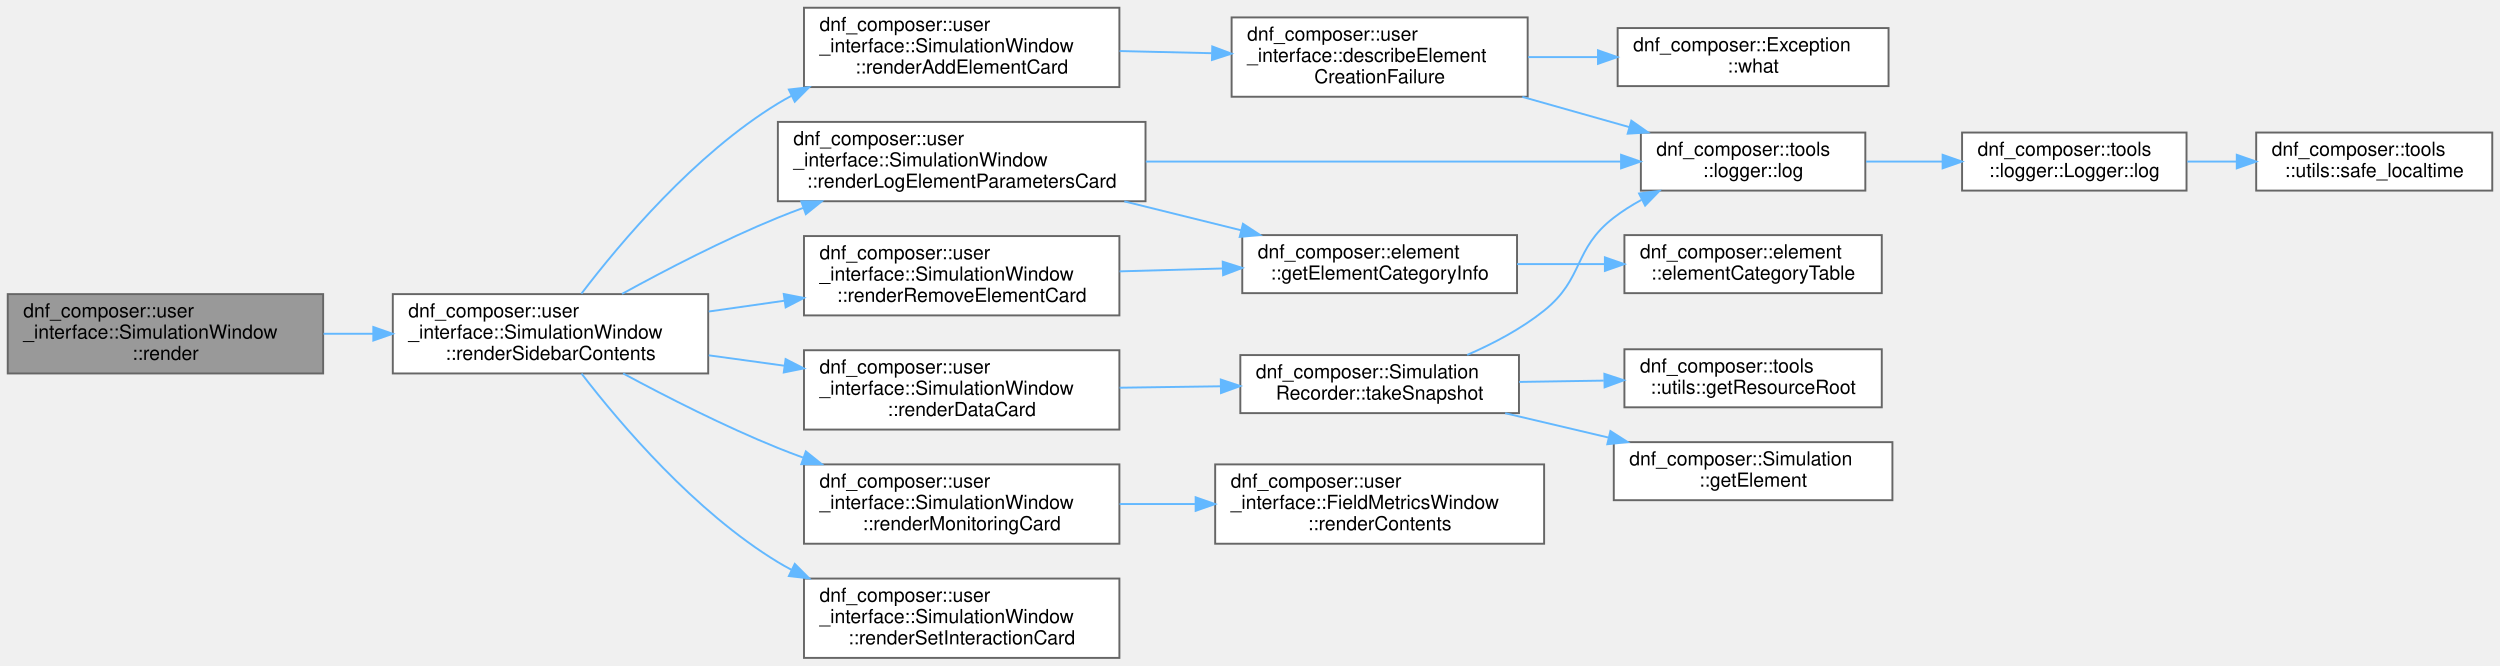
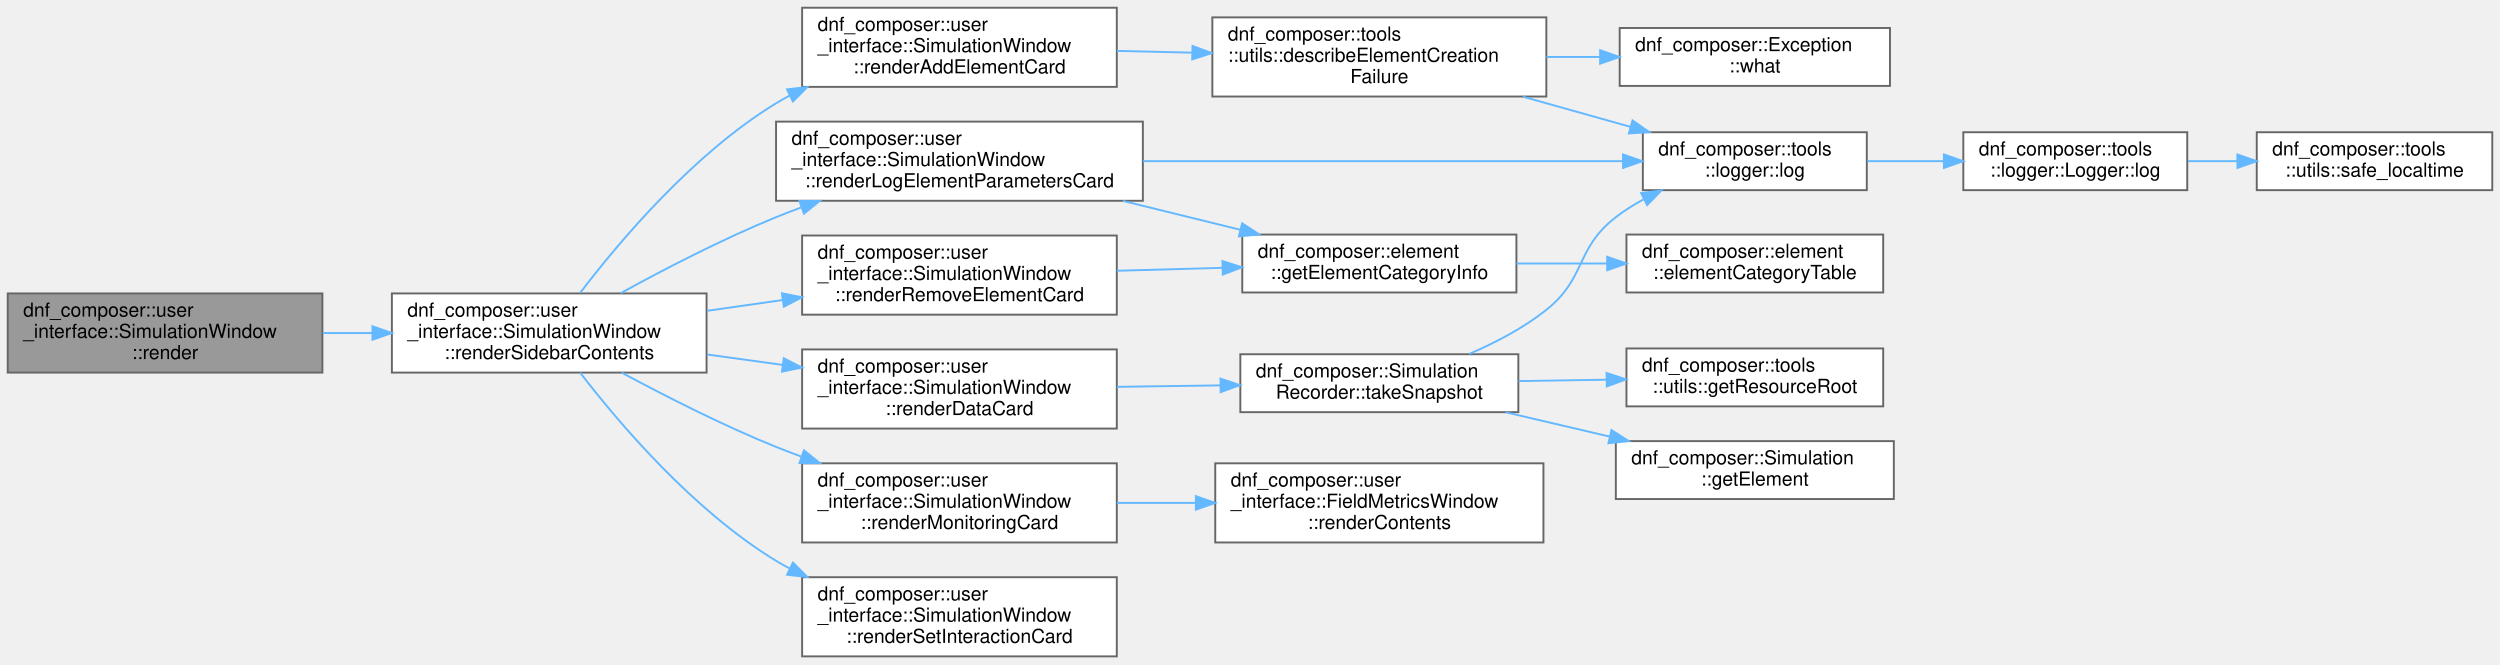
- <svg xmlns="http://www.w3.org/2000/svg" xmlns:xlink="http://www.w3.org/1999/xlink" width="1292pt" height="344pt" viewBox="0.00 0.00 1292.00 344.00">
+ <svg xmlns="http://www.w3.org/2000/svg" xmlns:xlink="http://www.w3.org/1999/xlink" width="1295pt" height="344pt" viewBox="0.00 0.00 1295.00 344.00">
  <g id="graph0" class="graph" transform="scale(1 1) rotate(0) translate(4 340)">
    <g id="Node000001" class="node">
      <g id="a_Node000001">
        <a xlink:title=" ">
          <polygon fill="#999999" stroke="#666666" points="163,-188 0,-188 0,-147 163,-147 163,-188" />
          <text text-anchor="start" x="8" y="-176" font-family="Helvetica,sans-Serif" font-size="10.00">dnf_composer::user</text>
          <text text-anchor="start" x="8" y="-165" font-family="Helvetica,sans-Serif" font-size="10.00">_interface::SimulationWindow</text>
          <text text-anchor="middle" x="81.5" y="-154" font-family="Helvetica,sans-Serif" font-size="10.00">::render</text>
        </a>
      </g>
    </g>
    <g id="Node000002" class="node">
      <g id="a_Node000002">
        <a xlink:href="classdnf__composer_1_1user__interface_1_1SimulationWindow.html#ab1d68a0e88f02379e326b7b73170f8b8" target="_top" xlink:title=" ">
          <polygon fill="white" stroke="#666666" points="362,-188 199,-188 199,-147 362,-147 362,-188" />
          <text text-anchor="start" x="207" y="-176" font-family="Helvetica,sans-Serif" font-size="10.00">dnf_composer::user</text>
          <text text-anchor="start" x="207" y="-165" font-family="Helvetica,sans-Serif" font-size="10.00">_interface::SimulationWindow</text>
          <text text-anchor="middle" x="280.5" y="-154" font-family="Helvetica,sans-Serif" font-size="10.00">::renderSidebarContents</text>
        </a>
      </g>
    </g>
    <g id="edge1_Node000001_Node000002" class="edge">
      <g id="a_edge1_Node000001_Node000002">
        <a xlink:title=" ">
          <path fill="none" stroke="#63b8ff" d="M163.2,-167.5C171.67,-167.5 180.33,-167.5 188.91,-167.5" />
          <polygon fill="#63b8ff" stroke="#63b8ff" points="188.93,-171 198.93,-167.5 188.93,-164 188.93,-171" />
        </a>
      </g>
    </g>
    <g id="Node000003" class="node">
      <g id="a_Node000003">
        <a xlink:href="classdnf__composer_1_1user__interface_1_1SimulationWindow.html#affb52c7f20aea6a3f5b1c62285bf6438" target="_top" xlink:title=" ">
          <polygon fill="white" stroke="#666666" points="574.5,-336 411.5,-336 411.5,-295 574.5,-295 574.5,-336" />
          <text text-anchor="start" x="419.5" y="-324" font-family="Helvetica,sans-Serif" font-size="10.00">dnf_composer::user</text>
          <text text-anchor="start" x="419.5" y="-313" font-family="Helvetica,sans-Serif" font-size="10.00">_interface::SimulationWindow</text>
          <text text-anchor="middle" x="493" y="-302" font-family="Helvetica,sans-Serif" font-size="10.00">::renderAddElementCard</text>
        </a>
      </g>
    </g>
    <g id="edge2_Node000002_Node000003" class="edge">
      <g id="a_edge2_Node000002_Node000003">
        <a xlink:title=" ">
          <path fill="none" stroke="#63b8ff" d="M296.48,-188.24C316.67,-214.75 355.05,-260.31 398,-286.5 400.31,-287.91 402.7,-289.26 405.14,-290.54" />
          <polygon fill="#63b8ff" stroke="#63b8ff" points="403.68,-293.72 414.2,-294.94 406.73,-287.42 403.68,-293.72" />
        </a>
      </g>
    </g>
    <g id="Node000009" class="node">
      <g id="a_Node000009">
        <a xlink:href="classdnf__composer_1_1user__interface_1_1SimulationWindow.html#a8e2eae386da6e58b71b9e681b5bd2abc" target="_top" xlink:title=" ">
          <polygon fill="white" stroke="#666666" points="574.5,-159 411.5,-159 411.5,-118 574.5,-118 574.5,-159" />
          <text text-anchor="start" x="419.5" y="-147" font-family="Helvetica,sans-Serif" font-size="10.00">dnf_composer::user</text>
          <text text-anchor="start" x="419.5" y="-136" font-family="Helvetica,sans-Serif" font-size="10.00">_interface::SimulationWindow</text>
          <text text-anchor="middle" x="493" y="-125" font-family="Helvetica,sans-Serif" font-size="10.00">::renderDataCard</text>
        </a>
      </g>
    </g>
    <g id="edge8_Node000002_Node000009" class="edge">
      <g id="a_edge8_Node000002_Node000009">
        <a xlink:title=" ">
          <path fill="none" stroke="#63b8ff" d="M362.28,-156.37C375,-154.62 388.22,-152.8 401.15,-151.02" />
          <polygon fill="#63b8ff" stroke="#63b8ff" points="402,-154.43 411.43,-149.6 401.05,-147.5 402,-154.43" />
        </a>
      </g>
    </g>
    <g id="Node000013" class="node">
      <g id="a_Node000013">
        <a xlink:href="classdnf__composer_1_1user__interface_1_1SimulationWindow.html#a3630c30901d2b73b1eaa20b40825f6f4" target="_top" xlink:title=" ">
          <polygon fill="white" stroke="#666666" points="588,-277 398,-277 398,-236 588,-236 588,-277" />
          <text text-anchor="start" x="406" y="-265" font-family="Helvetica,sans-Serif" font-size="10.00">dnf_composer::user</text>
          <text text-anchor="start" x="406" y="-254" font-family="Helvetica,sans-Serif" font-size="10.00">_interface::SimulationWindow</text>
          <text text-anchor="middle" x="493" y="-243" font-family="Helvetica,sans-Serif" font-size="10.00">::renderLogElementParametersCard</text>
        </a>
      </g>
    </g>
    <g id="edge13_Node000002_Node000013" class="edge">
      <g id="a_edge13_Node000002_Node000013">
        <a xlink:title=" ">
          <path fill="none" stroke="#63b8ff" d="M317.45,-188.11C340.09,-200.56 370.19,-216.15 398,-227.5 402.21,-229.22 406.55,-230.89 410.96,-232.51" />
          <polygon fill="#63b8ff" stroke="#63b8ff" points="410.1,-235.92 420.7,-235.96 412.45,-229.32 410.1,-235.92" />
        </a>
      </g>
    </g>
    <g id="Node000016" class="node">
      <g id="a_Node000016">
        <a xlink:href="classdnf__composer_1_1user__interface_1_1SimulationWindow.html#ab231a4f0beb49a70451d8dc65baaa483" target="_top" xlink:title=" ">
          <polygon fill="white" stroke="#666666" points="574.5,-100 411.5,-100 411.5,-59 574.5,-59 574.5,-100" />
          <text text-anchor="start" x="419.5" y="-88" font-family="Helvetica,sans-Serif" font-size="10.00">dnf_composer::user</text>
          <text text-anchor="start" x="419.5" y="-77" font-family="Helvetica,sans-Serif" font-size="10.00">_interface::SimulationWindow</text>
          <text text-anchor="middle" x="493" y="-66" font-family="Helvetica,sans-Serif" font-size="10.00">::renderMonitoringCard</text>
        </a>
      </g>
    </g>
    <g id="edge17_Node000002_Node000016" class="edge">
      <g id="a_edge17_Node000002_Node000016">
        <a xlink:title=" ">
          <path fill="none" stroke="#63b8ff" d="M318.01,-147C340.6,-134.82 370.46,-119.63 398,-108.5 402.21,-106.8 406.56,-105.14 410.98,-103.53" />
          <polygon fill="#63b8ff" stroke="#63b8ff" points="412.46,-106.72 420.72,-100.09 410.12,-100.12 412.46,-106.72" />
        </a>
      </g>
    </g>
    <g id="Node000018" class="node">
      <g id="a_Node000018">
        <a xlink:href="classdnf__composer_1_1user__interface_1_1SimulationWindow.html#a58938ca889b91293bb674ffdef45b226" target="_top" xlink:title=" ">
          <polygon fill="white" stroke="#666666" points="574.5,-218 411.5,-218 411.5,-177 574.5,-177 574.5,-218" />
          <text text-anchor="start" x="419.5" y="-206" font-family="Helvetica,sans-Serif" font-size="10.00">dnf_composer::user</text>
          <text text-anchor="start" x="419.5" y="-195" font-family="Helvetica,sans-Serif" font-size="10.00">_interface::SimulationWindow</text>
          <text text-anchor="middle" x="493" y="-184" font-family="Helvetica,sans-Serif" font-size="10.00">::renderRemoveElementCard</text>
        </a>
      </g>
    </g>
    <g id="edge19_Node000002_Node000018" class="edge">
      <g id="a_edge19_Node000002_Node000018">
        <a xlink:title=" ">
          <path fill="none" stroke="#63b8ff" d="M362.28,-179.01C375.13,-180.84 388.48,-182.75 401.53,-184.61" />
          <polygon fill="#63b8ff" stroke="#63b8ff" points="401.04,-188.07 411.43,-186.02 402.03,-181.14 401.04,-188.07" />
        </a>
      </g>
    </g>
    <g id="Node000019" class="node">
      <g id="a_Node000019">
        <a xlink:href="classdnf__composer_1_1user__interface_1_1SimulationWindow.html#a1752634b611833df6dc90fe09952eaef" target="_top" xlink:title=" ">
          <polygon fill="white" stroke="#666666" points="574.5,-41 411.5,-41 411.5,0 574.5,0 574.5,-41" />
          <text text-anchor="start" x="419.5" y="-29" font-family="Helvetica,sans-Serif" font-size="10.00">dnf_composer::user</text>
          <text text-anchor="start" x="419.5" y="-18" font-family="Helvetica,sans-Serif" font-size="10.00">_interface::SimulationWindow</text>
          <text text-anchor="middle" x="493" y="-7" font-family="Helvetica,sans-Serif" font-size="10.00">::renderSetInteractionCard</text>
        </a>
      </g>
    </g>
    <g id="edge21_Node000002_Node000019" class="edge">
      <g id="a_edge21_Node000002_Node000019">
        <a xlink:title=" ">
          <path fill="none" stroke="#63b8ff" d="M296.52,-146.94C316.75,-120.66 355.18,-75.49 398,-49.5 400.32,-48.09 402.7,-46.75 405.15,-45.47" />
          <polygon fill="#63b8ff" stroke="#63b8ff" points="406.74,-48.59 414.22,-41.09 403.69,-42.29 406.74,-48.59" />
        </a>
      </g>
    </g>
    <g id="Node000004" class="node">
      <g id="a_Node000004">
-         <a xlink:href="namespacednf__composer_1_1user__interface.html#ab42c898e40981214ddea65c88b1faa38" target="_top" xlink:title="Run an element-creation step and turn any failure into a message.">
-           <polygon fill="white" stroke="#666666" points="785.5,-331 632.5,-331 632.5,-290 785.5,-290 785.5,-331" />
-           <text text-anchor="start" x="640.5" y="-319" font-family="Helvetica,sans-Serif" font-size="10.00">dnf_composer::user</text>
-           <text text-anchor="start" x="640.5" y="-308" font-family="Helvetica,sans-Serif" font-size="10.00">_interface::describeElement</text>
-           <text text-anchor="middle" x="709" y="-297" font-family="Helvetica,sans-Serif" font-size="10.00">CreationFailure</text>
+         <a xlink:href="namespacednf__composer_1_1tools_1_1utils.html#a3ca715863a6dcaec1bae0e06d949b7ff" target="_top" xlink:title="Run a step and turn any failure into a message.">
+           <polygon fill="white" stroke="#666666" points="797,-331 624,-331 624,-290 797,-290 797,-331" />
+           <text text-anchor="start" x="632" y="-319" font-family="Helvetica,sans-Serif" font-size="10.00">dnf_composer::tools</text>
+           <text text-anchor="start" x="632" y="-308" font-family="Helvetica,sans-Serif" font-size="10.00">::utils::describeElementCreation</text>
+           <text text-anchor="middle" x="710.5" y="-297" font-family="Helvetica,sans-Serif" font-size="10.00">Failure</text>
        </a>
      </g>
    </g>
    <g id="edge3_Node000003_Node000004" class="edge">
      <g id="a_edge3_Node000003_Node000004">
        <a xlink:title=" ">
-           <path fill="none" stroke="#63b8ff" d="M574.6,-313.62C590.15,-313.25 606.49,-312.87 622.2,-312.5" />
-           <polygon fill="#63b8ff" stroke="#63b8ff" points="622.5,-316 632.42,-312.27 622.34,-309 622.5,-316" />
+           <path fill="none" stroke="#63b8ff" d="M574.55,-313.63C587.19,-313.34 600.37,-313.03 613.32,-312.73" />
+           <polygon fill="#63b8ff" stroke="#63b8ff" points="613.72,-316.22 623.64,-312.49 613.56,-309.23 613.72,-316.22" />
        </a>
      </g>
    </g>
    <g id="Node000005" class="node">
      <g id="a_Node000005">
        <a xlink:href="namespacednf__composer_1_1tools_1_1logger.html#af64ef64b3026606a73972fdcae2ca87a" target="_top" xlink:title=" ">
-           <polygon fill="white" stroke="#666666" points="960,-271.5 844,-271.5 844,-241.5 960,-241.5 960,-271.5" />
-           <text text-anchor="start" x="852" y="-259.5" font-family="Helvetica,sans-Serif" font-size="10.00">dnf_composer::tools</text>
-           <text text-anchor="middle" x="902" y="-248.5" font-family="Helvetica,sans-Serif" font-size="10.00">::logger::log</text>
+           <polygon fill="white" stroke="#666666" points="963,-271.5 847,-271.5 847,-241.5 963,-241.5 963,-271.5" />
+           <text text-anchor="start" x="855" y="-259.5" font-family="Helvetica,sans-Serif" font-size="10.00">dnf_composer::tools</text>
+           <text text-anchor="middle" x="905" y="-248.5" font-family="Helvetica,sans-Serif" font-size="10.00">::logger::log</text>
        </a>
      </g>
    </g>
    <g id="edge4_Node000004_Node000005" class="edge">
      <g id="a_edge4_Node000004_Node000005">
        <a xlink:title=" ">
-           <path fill="none" stroke="#63b8ff" d="M782.75,-289.93C800.99,-284.78 820.4,-279.29 838.11,-274.28" />
-           <polygon fill="#63b8ff" stroke="#63b8ff" points="839.08,-277.64 847.75,-271.55 837.18,-270.91 839.08,-277.64" />
+           <path fill="none" stroke="#63b8ff" d="M784.83,-289.93C803.2,-284.78 822.77,-279.29 840.61,-274.28" />
+           <polygon fill="#63b8ff" stroke="#63b8ff" points="841.65,-277.62 850.34,-271.55 839.76,-270.89 841.65,-277.62" />
        </a>
      </g>
    </g>
    <g id="Node000008" class="node">
      <g id="a_Node000008">
        <a xlink:href="classdnf__composer_1_1Exception.html#a52961c9cc2656b73d7767f5a3840a4b5" target="_top" xlink:title=" ">
-           <polygon fill="white" stroke="#666666" points="972,-325.5 832,-325.5 832,-295.5 972,-295.5 972,-325.5" />
-           <text text-anchor="start" x="840" y="-313.5" font-family="Helvetica,sans-Serif" font-size="10.00">dnf_composer::Exception</text>
-           <text text-anchor="middle" x="902" y="-302.5" font-family="Helvetica,sans-Serif" font-size="10.00">::what</text>
+           <polygon fill="white" stroke="#666666" points="975,-325.5 835,-325.5 835,-295.5 975,-295.5 975,-325.5" />
+           <text text-anchor="start" x="843" y="-313.5" font-family="Helvetica,sans-Serif" font-size="10.00">dnf_composer::Exception</text>
+           <text text-anchor="middle" x="905" y="-302.5" font-family="Helvetica,sans-Serif" font-size="10.00">::what</text>
        </a>
      </g>
    </g>
    <g id="edge7_Node000004_Node000008" class="edge">
      <g id="a_edge7_Node000004_Node000008">
        <a xlink:title=" ">
-           <path fill="none" stroke="#63b8ff" d="M785.76,-310.5C797.52,-310.5 809.7,-310.5 821.54,-310.5" />
-           <polygon fill="#63b8ff" stroke="#63b8ff" points="821.84,-314 831.84,-310.5 821.84,-307 821.84,-314" />
+           <path fill="none" stroke="#63b8ff" d="M797.05,-310.5C806.25,-310.5 815.57,-310.5 824.69,-310.5" />
+           <polygon fill="#63b8ff" stroke="#63b8ff" points="824.87,-314 834.87,-310.5 824.87,-307 824.87,-314" />
        </a>
      </g>
    </g>
    <g id="Node000006" class="node">
      <g id="a_Node000006">
        <a xlink:href="classdnf__composer_1_1tools_1_1logger_1_1Logger.html#afb1ee0f96356dacc5d6ff7bde232982b" target="_top" xlink:title=" ">
-           <polygon fill="white" stroke="#666666" points="1126,-271.5 1010,-271.5 1010,-241.5 1126,-241.5 1126,-271.5" />
-           <text text-anchor="start" x="1018" y="-259.5" font-family="Helvetica,sans-Serif" font-size="10.00">dnf_composer::tools</text>
-           <text text-anchor="middle" x="1068" y="-248.5" font-family="Helvetica,sans-Serif" font-size="10.00">::logger::Logger::log</text>
+           <polygon fill="white" stroke="#666666" points="1129,-271.5 1013,-271.5 1013,-241.5 1129,-241.5 1129,-271.5" />
+           <text text-anchor="start" x="1021" y="-259.5" font-family="Helvetica,sans-Serif" font-size="10.00">dnf_composer::tools</text>
+           <text text-anchor="middle" x="1071" y="-248.5" font-family="Helvetica,sans-Serif" font-size="10.00">::logger::Logger::log</text>
        </a>
      </g>
    </g>
    <g id="edge5_Node000005_Node000006" class="edge">
      <g id="a_edge5_Node000005_Node000006">
        <a xlink:title=" ">
-           <path fill="none" stroke="#63b8ff" d="M960.36,-256.5C973.04,-256.5 986.59,-256.5 999.63,-256.5" />
-           <polygon fill="#63b8ff" stroke="#63b8ff" points="999.95,-260 1009.95,-256.5 999.95,-253 999.95,-260" />
+           <path fill="none" stroke="#63b8ff" d="M963.36,-256.5C976.04,-256.5 989.59,-256.5 1002.63,-256.5" />
+           <polygon fill="#63b8ff" stroke="#63b8ff" points="1002.95,-260 1012.95,-256.5 1002.95,-253 1002.95,-260" />
        </a>
      </g>
    </g>
    <g id="Node000007" class="node">
      <g id="a_Node000007">
        <a xlink:href="namespacednf__composer_1_1tools_1_1utils.html#a9b9ee760b745eb4a1dfabacac1c026d2" target="_top" xlink:title=" ">
-           <polygon fill="white" stroke="#666666" points="1284,-271.5 1162,-271.5 1162,-241.5 1284,-241.5 1284,-271.5" />
-           <text text-anchor="start" x="1170" y="-259.5" font-family="Helvetica,sans-Serif" font-size="10.00">dnf_composer::tools</text>
-           <text text-anchor="middle" x="1223" y="-248.5" font-family="Helvetica,sans-Serif" font-size="10.00">::utils::safe_localtime</text>
+           <polygon fill="white" stroke="#666666" points="1287,-271.5 1165,-271.5 1165,-241.5 1287,-241.5 1287,-271.5" />
+           <text text-anchor="start" x="1173" y="-259.5" font-family="Helvetica,sans-Serif" font-size="10.00">dnf_composer::tools</text>
+           <text text-anchor="middle" x="1226" y="-248.5" font-family="Helvetica,sans-Serif" font-size="10.00">::utils::safe_localtime</text>
        </a>
      </g>
    </g>
    <g id="edge6_Node000006_Node000007" class="edge">
      <g id="a_edge6_Node000006_Node000007">
        <a xlink:title=" ">
-           <path fill="none" stroke="#63b8ff" d="M1126.41,-256.5C1134.67,-256.5 1143.24,-256.5 1151.72,-256.5" />
-           <polygon fill="#63b8ff" stroke="#63b8ff" points="1151.97,-260 1161.97,-256.5 1151.97,-253 1151.97,-260" />
+           <path fill="none" stroke="#63b8ff" d="M1129.41,-256.5C1137.67,-256.5 1146.24,-256.5 1154.72,-256.5" />
+           <polygon fill="#63b8ff" stroke="#63b8ff" points="1154.97,-260 1164.97,-256.5 1154.97,-253 1154.97,-260" />
        </a>
      </g>
    </g>
    <g id="Node000010" class="node">
      <g id="a_Node000010">
        <a xlink:href="classdnf__composer_1_1SimulationRecorder.html#ad6a67166f5f8420901788dd360115e46" target="_top" xlink:title="Write a single-row snapshot CSV for the given element/component. Output path: data/&lt;simName&gt;/exports/...">
-           <polygon fill="white" stroke="#666666" points="781,-156.5 637,-156.5 637,-126.5 781,-126.5 781,-156.5" />
-           <text text-anchor="start" x="645" y="-144.5" font-family="Helvetica,sans-Serif" font-size="10.00">dnf_composer::Simulation</text>
-           <text text-anchor="middle" x="709" y="-133.5" font-family="Helvetica,sans-Serif" font-size="10.00">Recorder::takeSnapshot</text>
+           <polygon fill="white" stroke="#666666" points="782.5,-156.5 638.5,-156.5 638.5,-126.5 782.5,-126.5 782.5,-156.5" />
+           <text text-anchor="start" x="646.5" y="-144.5" font-family="Helvetica,sans-Serif" font-size="10.00">dnf_composer::Simulation</text>
+           <text text-anchor="middle" x="710.5" y="-133.5" font-family="Helvetica,sans-Serif" font-size="10.00">Recorder::takeSnapshot</text>
        </a>
      </g>
    </g>
    <g id="edge9_Node000009_Node000010" class="edge">
      <g id="a_edge9_Node000009_Node000010">
        <a xlink:title=" ">
-           <path fill="none" stroke="#63b8ff" d="M574.6,-139.63C591.57,-139.87 609.49,-140.12 626.5,-140.36" />
-           <polygon fill="#63b8ff" stroke="#63b8ff" points="626.91,-143.86 636.96,-140.5 627.01,-136.86 626.91,-143.86" />
+           <path fill="none" stroke="#63b8ff" d="M574.55,-139.62C592.04,-139.86 610.55,-140.12 628.07,-140.37" />
+           <polygon fill="#63b8ff" stroke="#63b8ff" points="628.21,-143.87 638.26,-140.51 628.31,-136.87 628.21,-143.87" />
        </a>
      </g>
    </g>
    <g id="edge12_Node000010_Node000005" class="edge">
      <g id="a_edge12_Node000010_Node000005">
        <a xlink:title=" ">
-           <path fill="none" stroke="#63b8ff" d="M754.24,-156.58C767.82,-162.46 782.26,-170.09 794,-179.5 814.8,-196.19 808.89,-211.2 830,-227.5 834.41,-230.91 839.28,-233.98 844.34,-236.73" />
-           <polygon fill="#63b8ff" stroke="#63b8ff" points="843.08,-240.01 853.59,-241.33 846.2,-233.74 843.08,-240.01" />
+           <path fill="none" stroke="#63b8ff" d="M756.98,-156.65C770.67,-162.5 785.18,-170.09 797,-179.5 817.86,-196.12 811.89,-211.2 833,-227.5 837.41,-230.91 842.28,-233.98 847.34,-236.73" />
+           <polygon fill="#63b8ff" stroke="#63b8ff" points="846.08,-240.01 856.59,-241.33 849.2,-233.74 846.08,-240.01" />
        </a>
      </g>
    </g>
    <g id="Node000011" class="node">
      <g id="a_Node000011">
        <a xlink:href="classdnf__composer_1_1Simulation.html#a860f418ff5193deb9ae8f4a791a5f391" target="_top" xlink:title="Retrieve an element by its unique name.">
-           <polygon fill="white" stroke="#666666" points="974,-111.5 830,-111.5 830,-81.5 974,-81.5 974,-111.5" />
-           <text text-anchor="start" x="838" y="-99.5" font-family="Helvetica,sans-Serif" font-size="10.00">dnf_composer::Simulation</text>
-           <text text-anchor="middle" x="902" y="-88.5" font-family="Helvetica,sans-Serif" font-size="10.00">::getElement</text>
+           <polygon fill="white" stroke="#666666" points="977,-111.5 833,-111.5 833,-81.5 977,-81.5 977,-111.5" />
+           <text text-anchor="start" x="841" y="-99.5" font-family="Helvetica,sans-Serif" font-size="10.00">dnf_composer::Simulation</text>
+           <text text-anchor="middle" x="905" y="-88.5" font-family="Helvetica,sans-Serif" font-size="10.00">::getElement</text>
        </a>
      </g>
    </g>
    <g id="edge10_Node000010_Node000011" class="edge">
      <g id="a_edge10_Node000010_Node000011">
        <a xlink:title=" ">
-           <path fill="none" stroke="#63b8ff" d="M773.87,-126.45C790.91,-122.44 809.47,-118.07 827.01,-113.93" />
-           <polygon fill="#63b8ff" stroke="#63b8ff" points="828.26,-117.23 837.19,-111.53 826.66,-110.42 828.26,-117.23" />
+           <path fill="none" stroke="#63b8ff" d="M775.87,-126.45C793.2,-122.4 812.1,-117.98 829.92,-113.82" />
+           <polygon fill="#63b8ff" stroke="#63b8ff" points="830.75,-117.22 839.69,-111.53 829.16,-110.4 830.75,-117.22" />
        </a>
      </g>
    </g>
    <g id="Node000012" class="node">
      <g id="a_Node000012">
        <a xlink:href="namespacednf__composer_1_1tools_1_1utils.html#a140c0903ddcfc3ba01218f11d31608dc" target="_top" xlink:title=" ">
-           <polygon fill="white" stroke="#666666" points="968.5,-159.5 835.5,-159.5 835.5,-129.5 968.5,-129.5 968.5,-159.5" />
-           <text text-anchor="start" x="843.5" y="-147.5" font-family="Helvetica,sans-Serif" font-size="10.00">dnf_composer::tools</text>
-           <text text-anchor="middle" x="902" y="-136.5" font-family="Helvetica,sans-Serif" font-size="10.00">::utils::getResourceRoot</text>
+           <polygon fill="white" stroke="#666666" points="971.5,-159.5 838.5,-159.5 838.5,-129.5 971.5,-129.5 971.5,-159.5" />
+           <text text-anchor="start" x="846.5" y="-147.5" font-family="Helvetica,sans-Serif" font-size="10.00">dnf_composer::tools</text>
+           <text text-anchor="middle" x="905" y="-136.5" font-family="Helvetica,sans-Serif" font-size="10.00">::utils::getResourceRoot</text>
        </a>
      </g>
    </g>
    <g id="edge11_Node000010_Node000012" class="edge">
      <g id="a_edge11_Node000010_Node000012">
        <a xlink:title=" ">
-           <path fill="none" stroke="#63b8ff" d="M781.12,-142.62C795.37,-142.84 810.4,-143.08 824.82,-143.3" />
-           <polygon fill="#63b8ff" stroke="#63b8ff" points="825.14,-146.81 835.19,-143.47 825.25,-139.81 825.14,-146.81" />
+           <path fill="none" stroke="#63b8ff" d="M782.63,-142.61C797.43,-142.84 813.07,-143.08 828.03,-143.32" />
+           <polygon fill="#63b8ff" stroke="#63b8ff" points="828.21,-146.82 838.26,-143.48 828.32,-139.82 828.21,-146.82" />
        </a>
      </g>
    </g>
    <g id="edge16_Node000013_Node000005" class="edge">
      <g id="a_edge16_Node000013_Node000005">
        <a xlink:title=" ">
-           <path fill="none" stroke="#63b8ff" d="M588.14,-256.5C663.29,-256.5 766.75,-256.5 833.75,-256.5" />
-           <polygon fill="#63b8ff" stroke="#63b8ff" points="833.77,-260 843.77,-256.5 833.77,-253 833.77,-260" />
+           <path fill="none" stroke="#63b8ff" d="M588.06,-256.5C663.96,-256.5 768.88,-256.5 836.6,-256.5" />
+           <polygon fill="#63b8ff" stroke="#63b8ff" points="836.72,-260 846.72,-256.5 836.72,-253 836.72,-260" />
        </a>
      </g>
    </g>
    <g id="Node000014" class="node">
      <g id="a_Node000014">
        <a xlink:href="namespacednf__composer_1_1element.html#a55b0e0fb6529de014e86fa1380005bba" target="_top" xlink:title="Category info for a label, or an UNKNOWN/grey fallback.">
-           <polygon fill="white" stroke="#666666" points="780,-218.5 638,-218.5 638,-188.5 780,-188.5 780,-218.5" />
-           <text text-anchor="start" x="646" y="-206.5" font-family="Helvetica,sans-Serif" font-size="10.00">dnf_composer::element</text>
-           <text text-anchor="middle" x="709" y="-195.5" font-family="Helvetica,sans-Serif" font-size="10.00">::getElementCategoryInfo</text>
+           <polygon fill="white" stroke="#666666" points="781.5,-218.5 639.5,-218.5 639.5,-188.5 781.5,-188.5 781.5,-218.5" />
+           <text text-anchor="start" x="647.5" y="-206.5" font-family="Helvetica,sans-Serif" font-size="10.00">dnf_composer::element</text>
+           <text text-anchor="middle" x="710.5" y="-195.5" font-family="Helvetica,sans-Serif" font-size="10.00">::getElementCategoryInfo</text>
        </a>
      </g>
    </g>
    <g id="edge14_Node000013_Node000014" class="edge">
      <g id="a_edge14_Node000013_Node000014">
        <a xlink:title=" ">
-           <path fill="none" stroke="#63b8ff" d="M577.04,-235.93C596.95,-231 618.03,-225.78 637.32,-221.01" />
-           <polygon fill="#63b8ff" stroke="#63b8ff" points="638.36,-224.35 647.23,-218.55 636.68,-217.56 638.36,-224.35" />
+           <path fill="none" stroke="#63b8ff" d="M577.63,-235.93C597.77,-230.98 619.09,-225.73 638.59,-220.94" />
+           <polygon fill="#63b8ff" stroke="#63b8ff" points="639.43,-224.34 648.3,-218.55 637.76,-217.54 639.43,-224.34" />
        </a>
      </g>
    </g>
    <g id="Node000015" class="node">
      <g id="a_Node000015">
        <a xlink:href="namespacednf__composer_1_1element.html#add3a3ba11f87c3c31b3060e2bb378635" target="_top" xlink:title="Maps every ElementLabel to its category info. The one place UI panels resolve an element's type/categ...">
-           <polygon fill="white" stroke="#666666" points="968.5,-218.5 835.5,-218.5 835.5,-188.5 968.5,-188.5 968.5,-218.5" />
-           <text text-anchor="start" x="843.5" y="-206.5" font-family="Helvetica,sans-Serif" font-size="10.00">dnf_composer::element</text>
-           <text text-anchor="middle" x="902" y="-195.5" font-family="Helvetica,sans-Serif" font-size="10.00">::elementCategoryTable</text>
+           <polygon fill="white" stroke="#666666" points="971.5,-218.5 838.5,-218.5 838.5,-188.5 971.5,-188.5 971.5,-218.5" />
+           <text text-anchor="start" x="846.5" y="-206.5" font-family="Helvetica,sans-Serif" font-size="10.00">dnf_composer::element</text>
+           <text text-anchor="middle" x="905" y="-195.5" font-family="Helvetica,sans-Serif" font-size="10.00">::elementCategoryTable</text>
        </a>
      </g>
    </g>
    <g id="edge15_Node000014_Node000015" class="edge">
      <g id="a_edge15_Node000014_Node000015">
        <a xlink:title=" ">
-           <path fill="none" stroke="#63b8ff" d="M780.04,-203.5C794.74,-203.5 810.32,-203.5 825.22,-203.5" />
-           <polygon fill="#63b8ff" stroke="#63b8ff" points="825.41,-207 835.41,-203.5 825.41,-200 825.41,-207" />
+           <path fill="none" stroke="#63b8ff" d="M781.54,-203.5C796.8,-203.5 813,-203.5 828.46,-203.5" />
+           <polygon fill="#63b8ff" stroke="#63b8ff" points="828.5,-207 838.5,-203.5 828.5,-200 828.5,-207" />
        </a>
      </g>
    </g>
    <g id="Node000017" class="node">
      <g id="a_Node000017">
        <a xlink:href="classdnf__composer_1_1user__interface_1_1FieldMetricsWindow.html#aeea6cfdef3cefb8f22fbcf50679651fe" target="_top" xlink:title=" ">
-           <polygon fill="white" stroke="#666666" points="794,-100 624,-100 624,-59 794,-59 794,-100" />
-           <text text-anchor="start" x="632" y="-88" font-family="Helvetica,sans-Serif" font-size="10.00">dnf_composer::user</text>
-           <text text-anchor="start" x="632" y="-77" font-family="Helvetica,sans-Serif" font-size="10.00">_interface::FieldMetricsWindow</text>
-           <text text-anchor="middle" x="709" y="-66" font-family="Helvetica,sans-Serif" font-size="10.00">::renderContents</text>
+           <polygon fill="white" stroke="#666666" points="795.5,-100 625.5,-100 625.5,-59 795.5,-59 795.5,-100" />
+           <text text-anchor="start" x="633.5" y="-88" font-family="Helvetica,sans-Serif" font-size="10.00">dnf_composer::user</text>
+           <text text-anchor="start" x="633.5" y="-77" font-family="Helvetica,sans-Serif" font-size="10.00">_interface::FieldMetricsWindow</text>
+           <text text-anchor="middle" x="710.5" y="-66" font-family="Helvetica,sans-Serif" font-size="10.00">::renderContents</text>
        </a>
      </g>
    </g>
    <g id="edge18_Node000016_Node000017" class="edge">
      <g id="a_edge18_Node000016_Node000017">
        <a xlink:title=" ">
-           <path fill="none" stroke="#63b8ff" d="M574.6,-79.5C587.31,-79.5 600.56,-79.5 613.55,-79.5" />
-           <polygon fill="#63b8ff" stroke="#63b8ff" points="613.91,-83 623.91,-79.5 613.91,-76 613.91,-83" />
+           <path fill="none" stroke="#63b8ff" d="M574.55,-79.5C587.79,-79.5 601.62,-79.5 615.16,-79.5" />
+           <polygon fill="#63b8ff" stroke="#63b8ff" points="615.45,-83 625.45,-79.5 615.45,-76 615.45,-83" />
        </a>
      </g>
    </g>
    <g id="edge20_Node000018_Node000014" class="edge">
      <g id="a_edge20_Node000018_Node000014">
        <a xlink:title=" ">
-           <path fill="none" stroke="#63b8ff" d="M574.6,-199.76C592.03,-200.25 610.46,-200.77 627.87,-201.25" />
-           <polygon fill="#63b8ff" stroke="#63b8ff" points="627.9,-204.76 637.99,-201.54 628.1,-197.76 627.9,-204.76" />
+           <path fill="none" stroke="#63b8ff" d="M574.55,-199.74C592.34,-200.24 611.19,-200.76 628.97,-201.26" />
+           <polygon fill="#63b8ff" stroke="#63b8ff" points="629.22,-204.77 639.31,-201.55 629.41,-197.77 629.22,-204.77" />
        </a>
      </g>
    </g>
  </g>
</svg>
